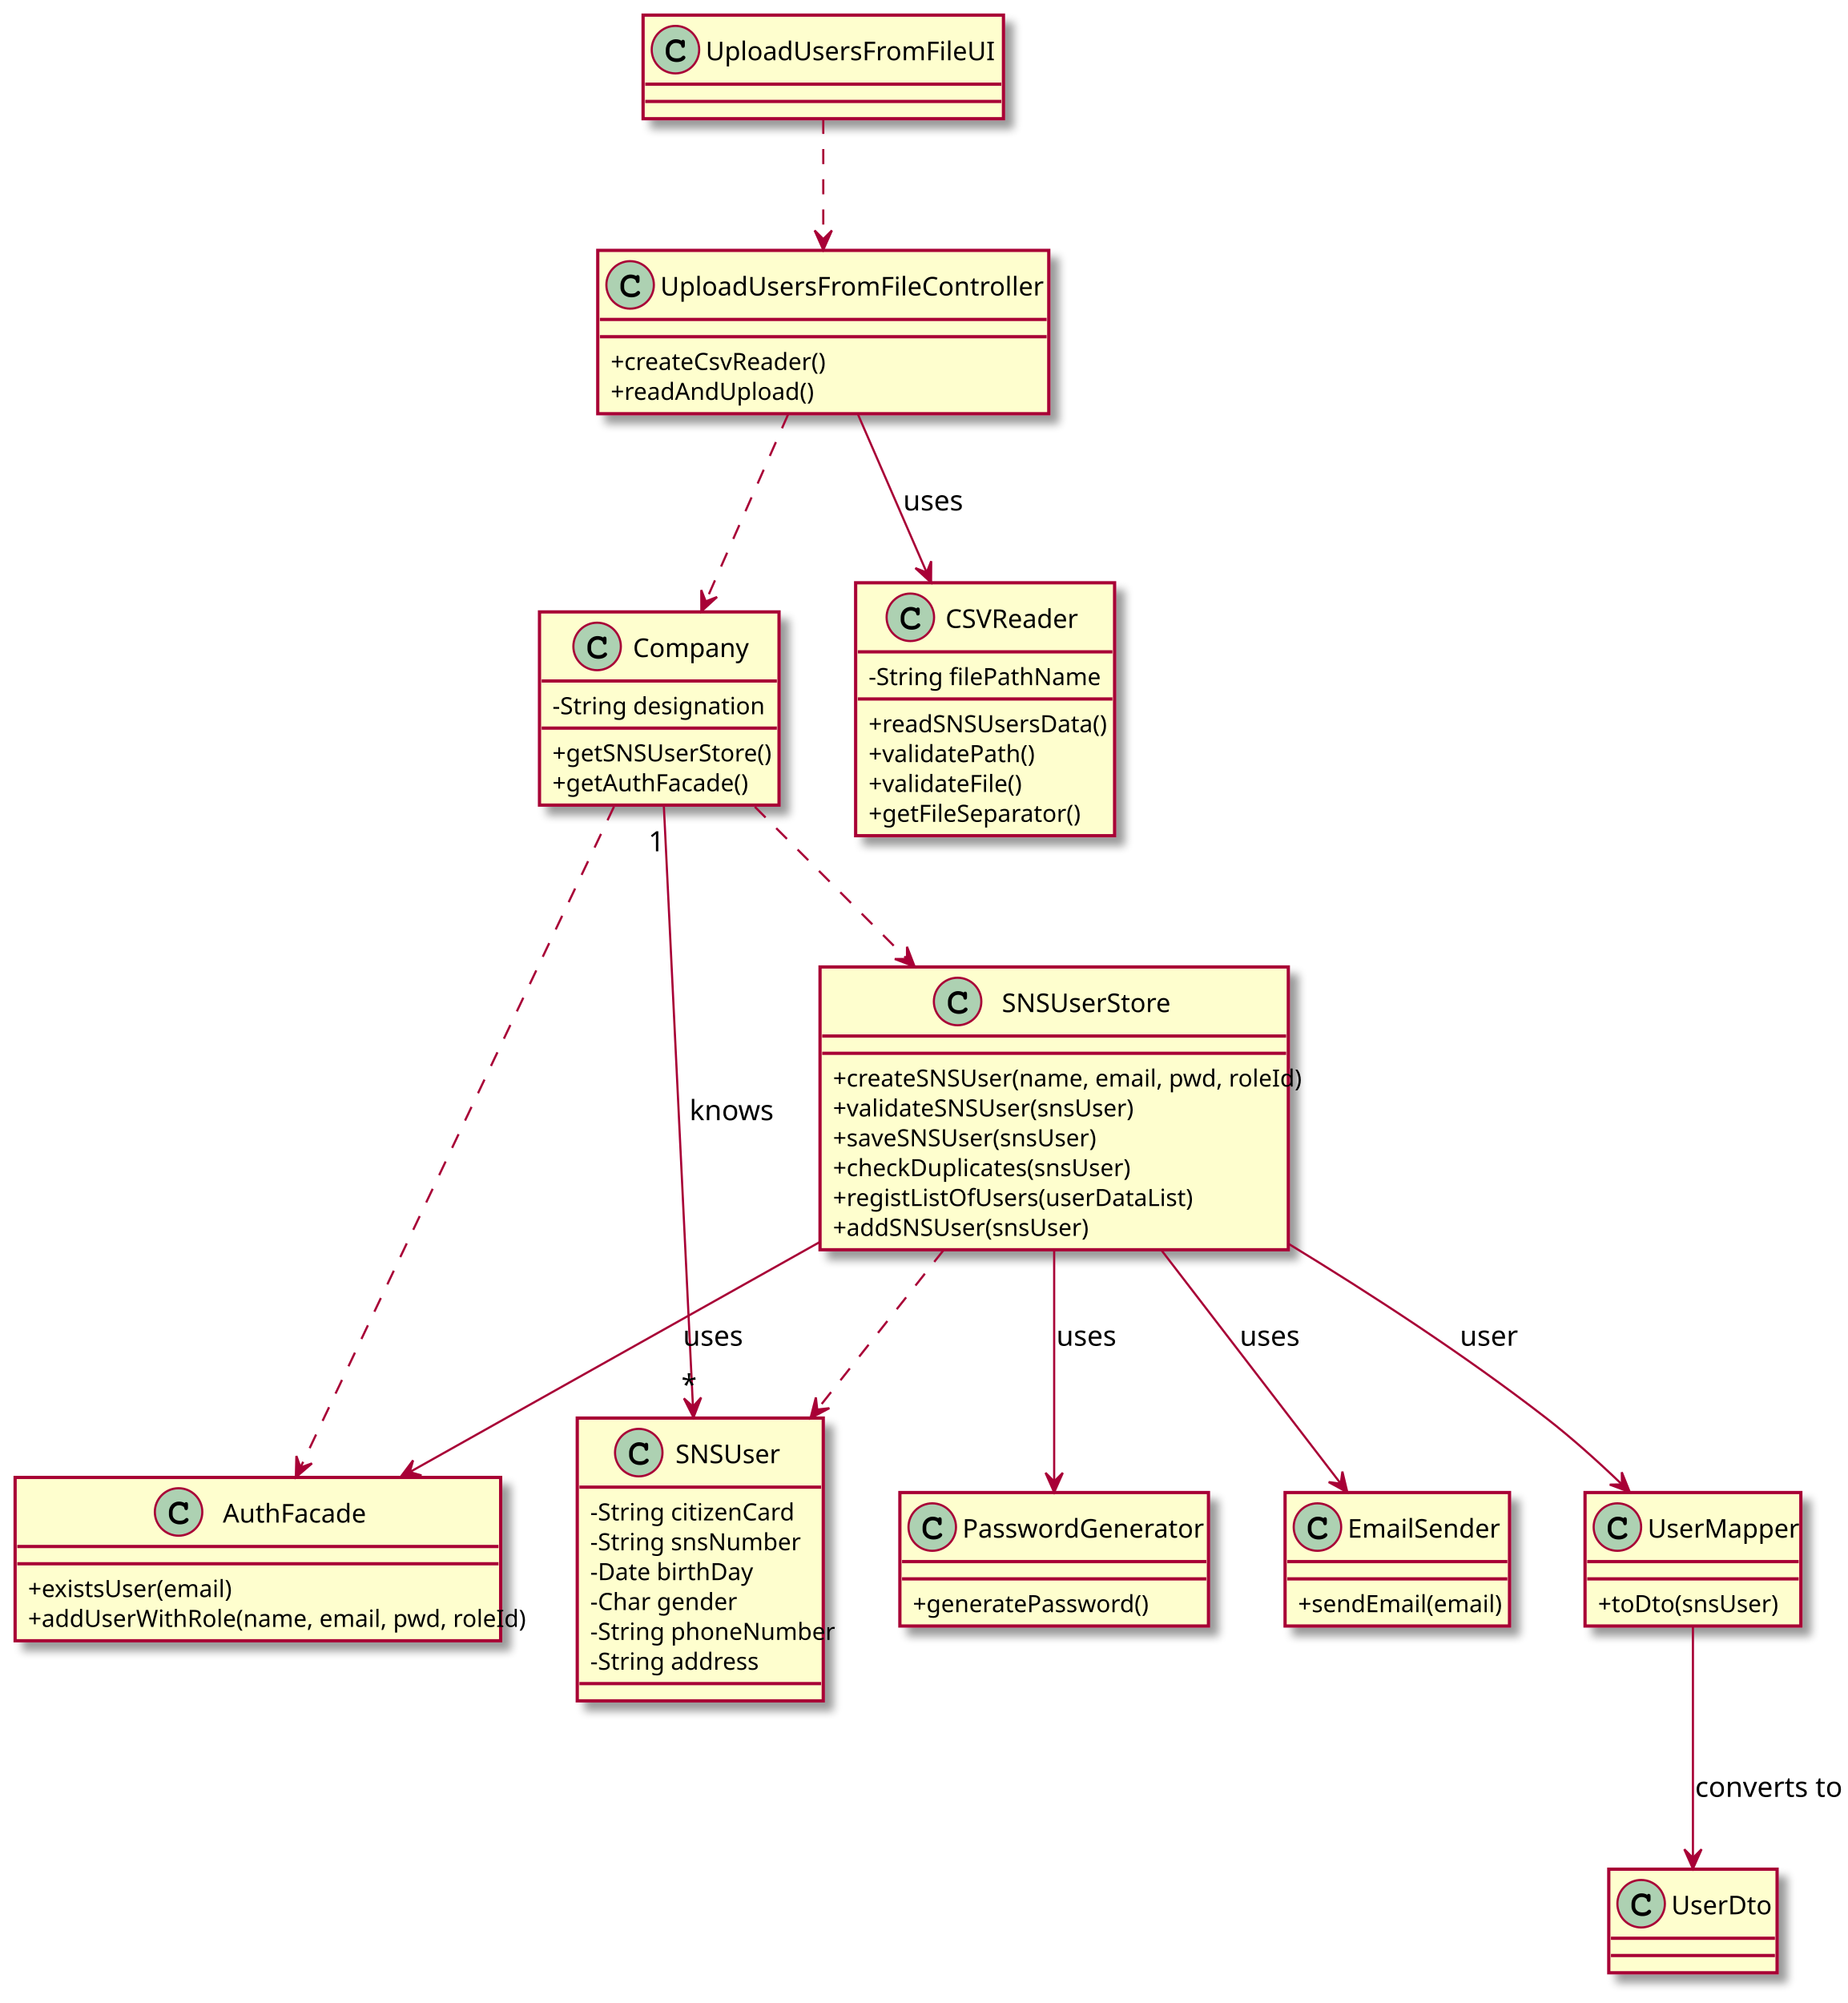
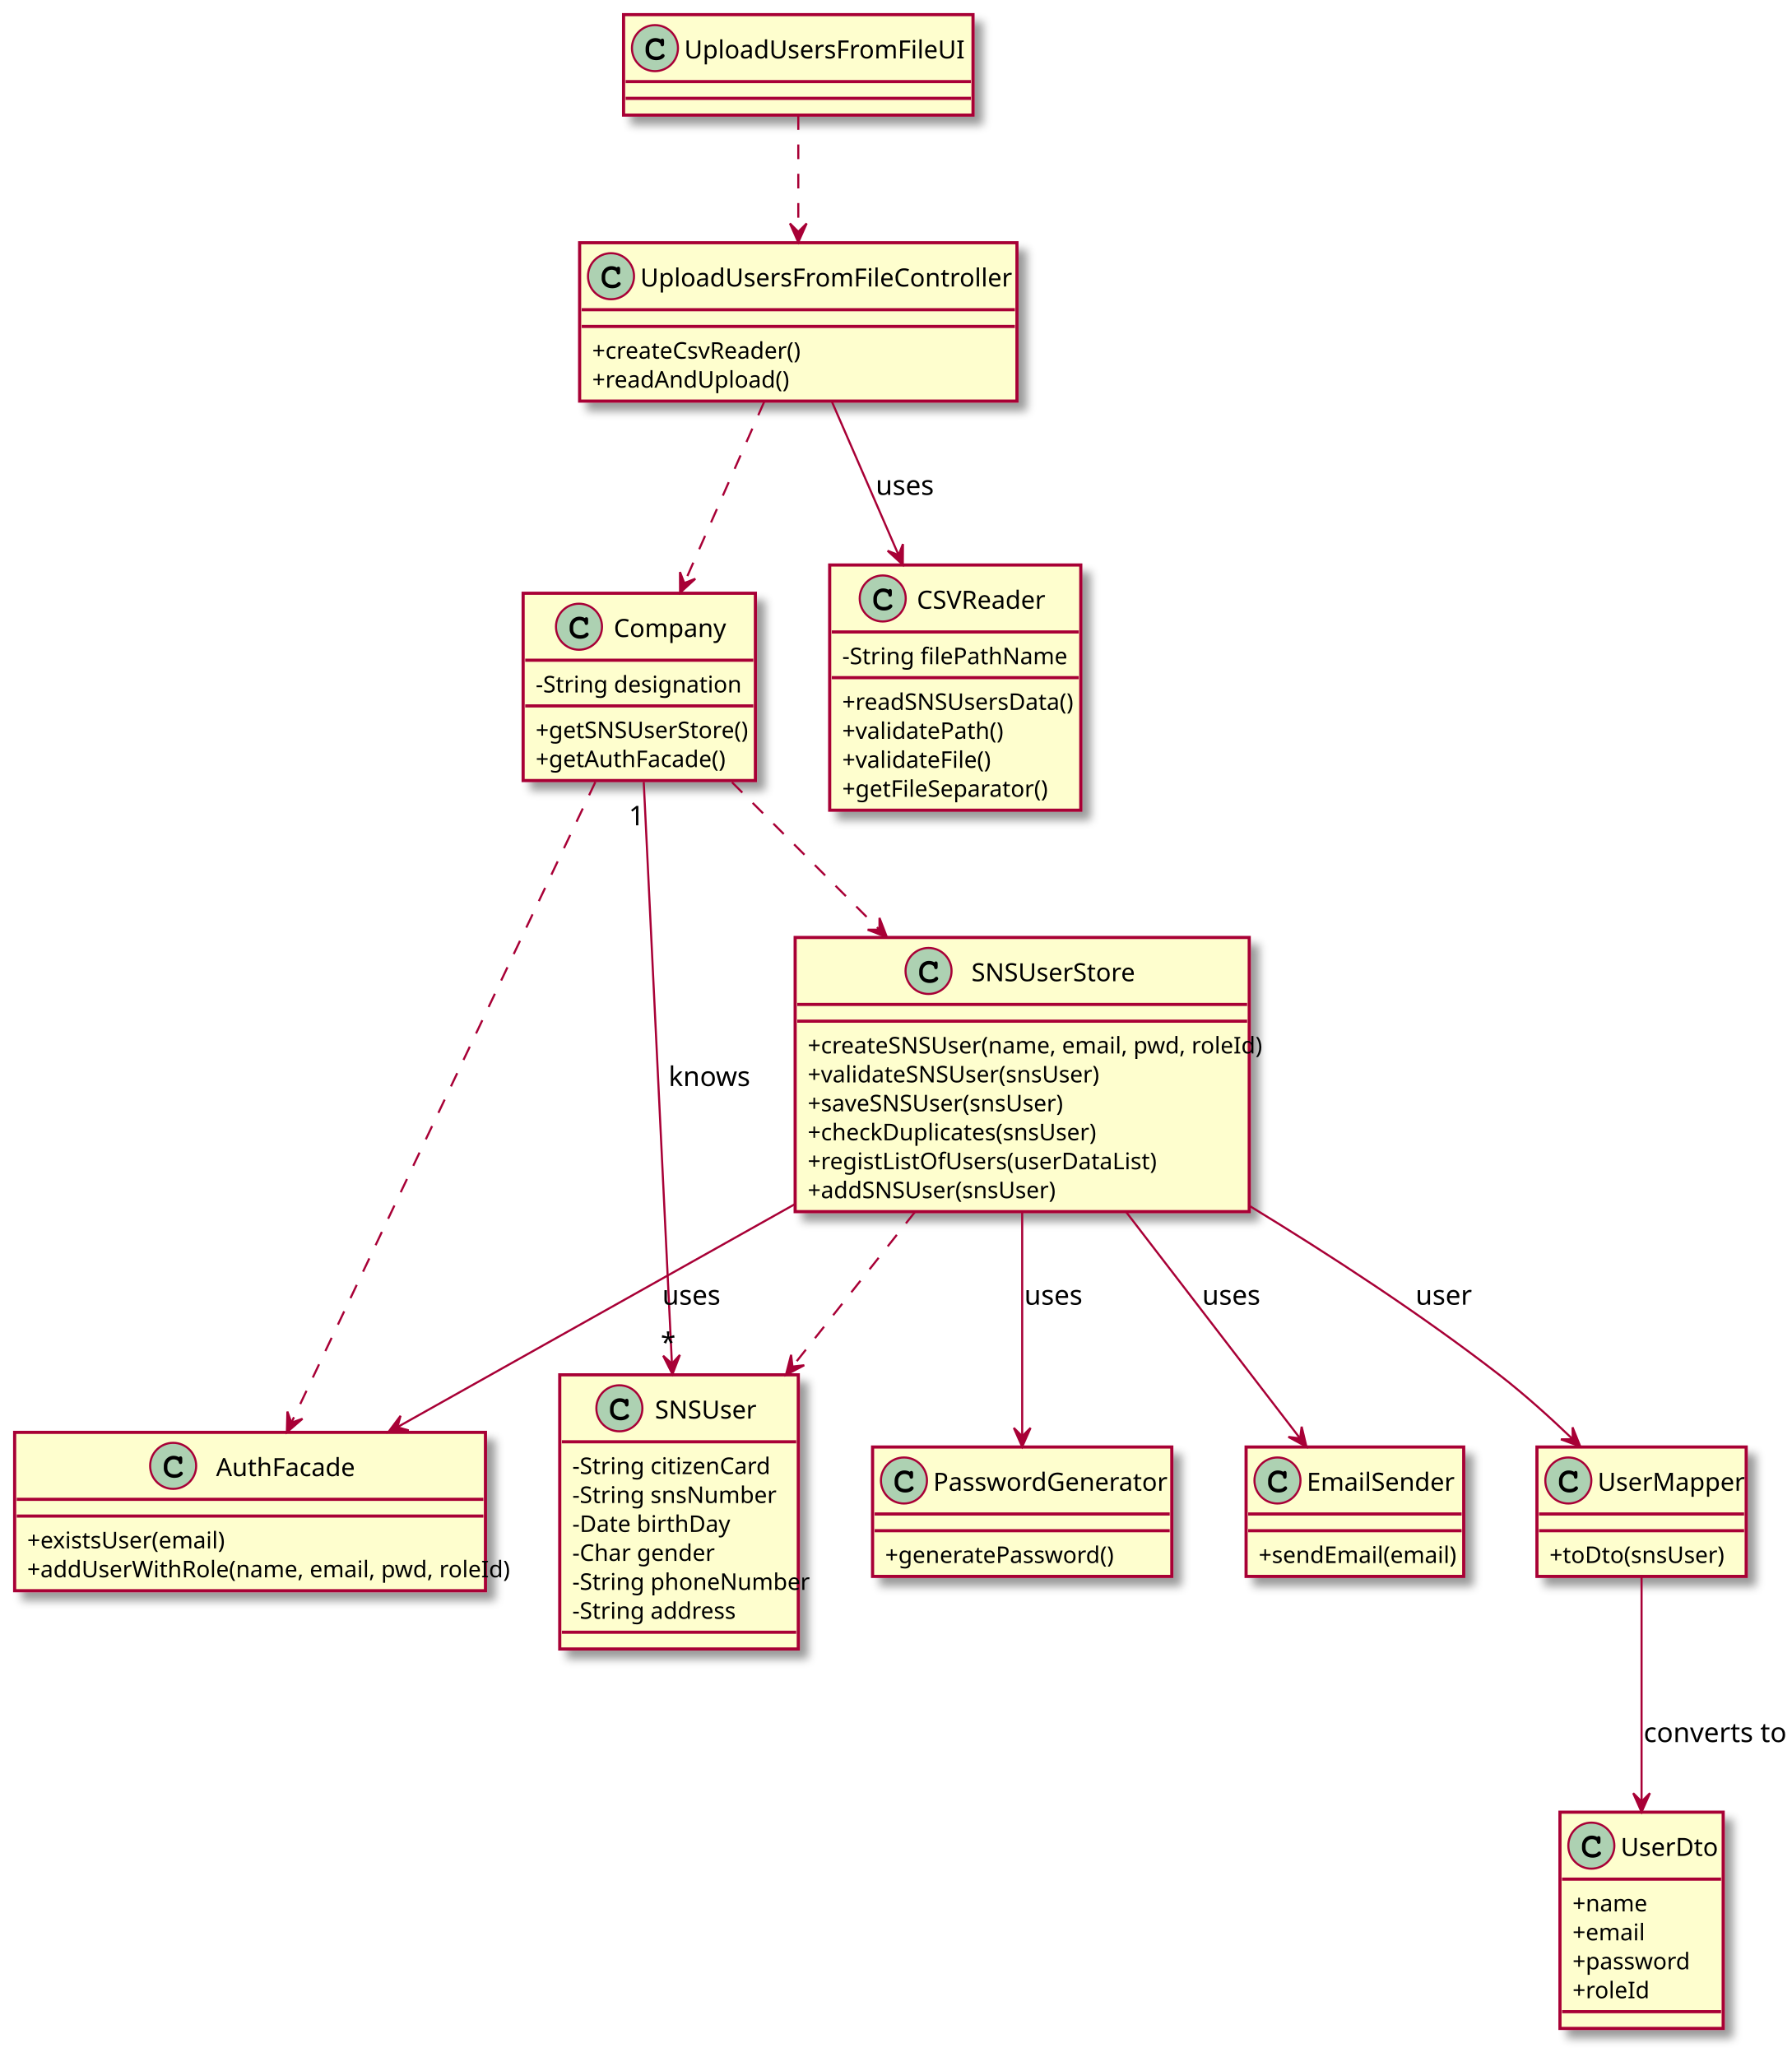
- <svg xmlns="http://www.w3.org/2000/svg" contentScriptType="application/ecmascript" contentStyleType="text/css" height="928px" preserveAspectRatio="none" style="width:856px;height:928px;background:#FFFFFF;" version="1.1" viewBox="0 0 856 928" width="856px" zoomAndPan="magnify">
+ <svg xmlns="http://www.w3.org/2000/svg" contentScriptType="application/ecmascript" contentStyleType="text/css" height="983px" preserveAspectRatio="none" style="width:856px;height:983px;background:#FFFFFF;" version="1.1" viewBox="0 0 856 983" width="856px" zoomAndPan="magnify">
  <defs>
-     <filter height="300%" id="fw3kq0ux288k3" width="300%" x="-1" y="-1">
+     <filter height="300%" id="fs4x5df55z38k" width="300%" x="-1" y="-1">
      <feGaussianBlur result="blurOut" stdDeviation="2.0" />
      <feColorMatrix in="blurOut" result="blurOut2" type="matrix" values="0 0 0 0 0 0 0 0 0 0 0 0 0 0 0 0 0 0 .4 0" />
      <feOffset dx="4.0" dy="4.0" in="blurOut2" result="blurOut3" />
      <feBlend in="SourceGraphic" in2="blurOut3" mode="normal" />
    </filter>
  </defs>
  <g>
-     <rect codeLine="3" fill="#FEFECE" filter="url(#fw3kq0ux288k3)" height="75.672" id="AuthFacade" style="stroke:#A80036;stroke-width:1.5;" width="225" x="7" y="684.5" />
+     <rect codeLine="3" fill="#FEFECE" filter="url(#fs4x5df55z38k)" height="75.672" id="AuthFacade" style="stroke:#A80036;stroke-width:1.5;" width="225" x="7" y="684.5" />
    <ellipse cx="82.75" cy="700.5" fill="#ADD1B2" rx="11" ry="11" style="stroke:#A80036;stroke-width:1.0;" />
    <path d="M85.516,696.375 Q85.672,696.156 85.859,696.047 Q86.047,695.938 86.266,695.938 Q86.641,695.938 86.875,696.203 Q87.109,696.453 87.109,697.062 L87.109,698.516 Q87.109,699.125 86.875,699.391 Q86.641,699.656 86.266,699.656 Q85.922,699.656 85.719,699.453 Q85.516,699.266 85.406,698.75 Q85.359,698.391 85.172,698.203 Q84.844,697.828 84.234,697.609 Q83.625,697.391 83,697.391 Q82.234,697.391 81.594,697.719 Q80.969,698.047 80.469,698.797 Q79.984,699.547 79.984,700.578 L79.984,701.672 Q79.984,702.906 80.875,703.734 Q81.766,704.547 83.359,704.547 Q84.297,704.547 84.953,704.297 Q85.344,704.141 85.766,703.703 Q86.031,703.438 86.172,703.359 Q86.328,703.281 86.531,703.281 Q86.859,703.281 87.109,703.547 Q87.375,703.797 87.375,704.141 Q87.375,704.484 87.031,704.891 Q86.531,705.469 85.734,705.797 Q84.656,706.25 83.359,706.25 Q81.844,706.25 80.641,705.625 Q79.656,705.125 78.969,704.062 Q78.281,702.984 78.281,701.703 L78.281,700.547 Q78.281,699.219 78.891,698.078 Q79.516,696.922 80.609,696.312 Q81.703,695.688 82.938,695.688 Q83.672,695.688 84.312,695.859 Q84.969,696.016 85.516,696.375 Z " fill="#000000" />
    <text fill="#000000" font-family="sans-serif" font-size="12" lengthAdjust="spacing" textLength="65" x="103.25" y="705.41">AuthFacade</text>
    <line style="stroke:#A80036;stroke-width:1.5;" x1="8" x2="231" y1="716.5" y2="716.5" />
    <line style="stroke:#A80036;stroke-width:1.5;" x1="8" x2="231" y1="724.5" y2="724.5" />
    <text fill="#000000" font-family="sans-serif" font-size="11" lengthAdjust="spacing" textLength="90" x="13" y="739.919">+existsUser(email)</text>
    <text fill="#000000" font-family="sans-serif" font-size="11" lengthAdjust="spacing" textLength="213" x="13" y="753.755">+addUserWithRole(name, email, pwd, roleId)</text>
-     <rect codeLine="8" fill="#FEFECE" filter="url(#fw3kq0ux288k3)" height="89.508" id="Company" style="stroke:#A80036;stroke-width:1.5;" width="111" x="250" y="283.5" />
+     <rect codeLine="8" fill="#FEFECE" filter="url(#fs4x5df55z38k)" height="89.508" id="Company" style="stroke:#A80036;stroke-width:1.5;" width="111" x="250" y="283.5" />
    <ellipse cx="276.7" cy="299.5" fill="#ADD1B2" rx="11" ry="11" style="stroke:#A80036;stroke-width:1.0;" />
    <path d="M279.466,295.375 Q279.622,295.156 279.809,295.047 Q279.997,294.938 280.216,294.938 Q280.591,294.938 280.825,295.203 Q281.059,295.453 281.059,296.062 L281.059,297.516 Q281.059,298.125 280.825,298.391 Q280.591,298.656 280.216,298.656 Q279.872,298.656 279.669,298.453 Q279.466,298.266 279.356,297.75 Q279.309,297.391 279.122,297.203 Q278.794,296.828 278.184,296.609 Q277.575,296.391 276.95,296.391 Q276.184,296.391 275.544,296.719 Q274.919,297.047 274.419,297.797 Q273.934,298.547 273.934,299.578 L273.934,300.672 Q273.934,301.906 274.825,302.734 Q275.716,303.547 277.309,303.547 Q278.247,303.547 278.903,303.297 Q279.294,303.141 279.716,302.703 Q279.981,302.438 280.122,302.359 Q280.278,302.281 280.481,302.281 Q280.809,302.281 281.059,302.547 Q281.325,302.797 281.325,303.141 Q281.325,303.484 280.981,303.891 Q280.481,304.469 279.684,304.797 Q278.606,305.25 277.309,305.25 Q275.794,305.25 274.591,304.625 Q273.606,304.125 272.919,303.062 Q272.231,301.984 272.231,300.703 L272.231,299.547 Q272.231,298.219 272.841,297.078 Q273.466,295.922 274.559,295.312 Q275.653,294.688 276.887,294.688 Q277.622,294.688 278.262,294.859 Q278.919,295.016 279.466,295.375 Z " fill="#000000" />
    <text fill="#000000" font-family="sans-serif" font-size="12" lengthAdjust="spacing" textLength="53" x="293.3" y="304.41">Company</text>
    <line style="stroke:#A80036;stroke-width:1.5;" x1="251" x2="360" y1="315.5" y2="315.5" />
    <text fill="#000000" font-family="sans-serif" font-size="11" lengthAdjust="spacing" textLength="90" x="256" y="330.919">-String designation</text>
    <line style="stroke:#A80036;stroke-width:1.5;" x1="251" x2="360" y1="337.336" y2="337.336" />
    <text fill="#000000" font-family="sans-serif" font-size="11" lengthAdjust="spacing" textLength="99" x="256" y="352.755">+getSNSUserStore()</text>
    <text fill="#000000" font-family="sans-serif" font-size="11" lengthAdjust="spacing" textLength="88" x="256" y="366.591">+getAuthFacade()</text>
-     <rect codeLine="14" fill="#FEFECE" filter="url(#fw3kq0ux288k3)" height="75.672" id="UploadUsersFromFileController" style="stroke:#A80036;stroke-width:1.5;" width="209" x="277" y="116" />
+     <rect codeLine="14" fill="#FEFECE" filter="url(#fs4x5df55z38k)" height="75.672" id="UploadUsersFromFileController" style="stroke:#A80036;stroke-width:1.5;" width="209" x="277" y="116" />
    <ellipse cx="292" cy="132" fill="#ADD1B2" rx="11" ry="11" style="stroke:#A80036;stroke-width:1.0;" />
    <path d="M294.766,127.875 Q294.922,127.656 295.109,127.547 Q295.297,127.438 295.516,127.438 Q295.891,127.438 296.125,127.703 Q296.359,127.953 296.359,128.562 L296.359,130.016 Q296.359,130.625 296.125,130.891 Q295.891,131.156 295.516,131.156 Q295.172,131.156 294.969,130.953 Q294.766,130.766 294.656,130.25 Q294.609,129.891 294.422,129.703 Q294.094,129.328 293.484,129.109 Q292.875,128.891 292.25,128.891 Q291.484,128.891 290.844,129.219 Q290.219,129.547 289.719,130.297 Q289.234,131.047 289.234,132.078 L289.234,133.172 Q289.234,134.406 290.125,135.234 Q291.016,136.047 292.609,136.047 Q293.547,136.047 294.203,135.797 Q294.594,135.641 295.016,135.203 Q295.281,134.938 295.422,134.859 Q295.578,134.781 295.781,134.781 Q296.109,134.781 296.359,135.047 Q296.625,135.297 296.625,135.641 Q296.625,135.984 296.281,136.391 Q295.781,136.969 294.984,137.297 Q293.906,137.75 292.609,137.75 Q291.094,137.75 289.891,137.125 Q288.906,136.625 288.219,135.562 Q287.531,134.484 287.531,133.203 L287.531,132.047 Q287.531,130.719 288.141,129.578 Q288.766,128.422 289.859,127.812 Q290.953,127.188 292.188,127.188 Q292.922,127.188 293.562,127.359 Q294.219,127.516 294.766,127.875 Z " fill="#000000" />
    <text fill="#000000" font-family="sans-serif" font-size="12" lengthAdjust="spacing" textLength="177" x="306" y="136.91">UploadUsersFromFileController</text>
    <line style="stroke:#A80036;stroke-width:1.5;" x1="278" x2="485" y1="148" y2="148" />
    <line style="stroke:#A80036;stroke-width:1.5;" x1="278" x2="485" y1="156" y2="156" />
    <text fill="#000000" font-family="sans-serif" font-size="11" lengthAdjust="spacing" textLength="99" x="283" y="171.419">+createCsvReader()</text>
    <text fill="#000000" font-family="sans-serif" font-size="11" lengthAdjust="spacing" textLength="89" x="283" y="185.255">+readAndUpload()</text>
-     <rect codeLine="19" fill="#FEFECE" filter="url(#fw3kq0ux288k3)" height="48" id="UploadUsersFromFileUI" style="stroke:#A80036;stroke-width:1.5;" width="167" x="298" y="7" />
+     <rect codeLine="19" fill="#FEFECE" filter="url(#fs4x5df55z38k)" height="48" id="UploadUsersFromFileUI" style="stroke:#A80036;stroke-width:1.5;" width="167" x="298" y="7" />
    <ellipse cx="313" cy="23" fill="#ADD1B2" rx="11" ry="11" style="stroke:#A80036;stroke-width:1.0;" />
    <path d="M315.766,18.875 Q315.922,18.656 316.109,18.547 Q316.297,18.438 316.516,18.438 Q316.891,18.438 317.125,18.703 Q317.359,18.953 317.359,19.562 L317.359,21.016 Q317.359,21.625 317.125,21.891 Q316.891,22.156 316.516,22.156 Q316.172,22.156 315.969,21.953 Q315.766,21.766 315.656,21.25 Q315.609,20.891 315.422,20.703 Q315.094,20.328 314.484,20.109 Q313.875,19.891 313.25,19.891 Q312.484,19.891 311.844,20.219 Q311.219,20.547 310.719,21.297 Q310.234,22.047 310.234,23.078 L310.234,24.172 Q310.234,25.406 311.125,26.234 Q312.016,27.047 313.609,27.047 Q314.547,27.047 315.203,26.797 Q315.594,26.641 316.016,26.203 Q316.281,25.938 316.422,25.859 Q316.578,25.781 316.781,25.781 Q317.109,25.781 317.359,26.047 Q317.625,26.297 317.625,26.641 Q317.625,26.984 317.281,27.391 Q316.781,27.969 315.984,28.297 Q314.906,28.75 313.609,28.75 Q312.094,28.75 310.891,28.125 Q309.906,27.625 309.219,26.562 Q308.531,25.484 308.531,24.203 L308.531,23.047 Q308.531,21.719 309.141,20.578 Q309.766,19.422 310.859,18.812 Q311.953,18.188 313.188,18.188 Q313.922,18.188 314.562,18.359 Q315.219,18.516 315.766,18.875 Z " fill="#000000" />
    <text fill="#000000" font-family="sans-serif" font-size="12" lengthAdjust="spacing" textLength="135" x="327" y="27.91">UploadUsersFromFileUI</text>
    <line style="stroke:#A80036;stroke-width:1.5;" x1="299" x2="464" y1="39" y2="39" />
    <line style="stroke:#A80036;stroke-width:1.5;" x1="299" x2="464" y1="47" y2="47" />
-     <rect codeLine="21" fill="#FEFECE" filter="url(#fw3kq0ux288k3)" height="131.016" id="SNSUser" style="stroke:#A80036;stroke-width:1.5;" width="114" x="267.5" y="657" />
+     <rect codeLine="21" fill="#FEFECE" filter="url(#fs4x5df55z38k)" height="131.016" id="SNSUser" style="stroke:#A80036;stroke-width:1.5;" width="114" x="267.5" y="657" />
    <ellipse cx="296" cy="673" fill="#ADD1B2" rx="11" ry="11" style="stroke:#A80036;stroke-width:1.0;" />
    <path d="M298.766,668.875 Q298.922,668.656 299.109,668.547 Q299.297,668.438 299.516,668.438 Q299.891,668.438 300.125,668.703 Q300.359,668.953 300.359,669.562 L300.359,671.016 Q300.359,671.625 300.125,671.891 Q299.891,672.156 299.516,672.156 Q299.172,672.156 298.969,671.953 Q298.766,671.766 298.656,671.25 Q298.609,670.891 298.422,670.703 Q298.094,670.328 297.484,670.109 Q296.875,669.891 296.25,669.891 Q295.484,669.891 294.844,670.219 Q294.219,670.547 293.719,671.297 Q293.234,672.047 293.234,673.078 L293.234,674.172 Q293.234,675.406 294.125,676.234 Q295.016,677.047 296.609,677.047 Q297.547,677.047 298.203,676.797 Q298.594,676.641 299.016,676.203 Q299.281,675.938 299.422,675.859 Q299.578,675.781 299.781,675.781 Q300.109,675.781 300.359,676.047 Q300.625,676.297 300.625,676.641 Q300.625,676.984 300.281,677.391 Q299.781,677.969 298.984,678.297 Q297.906,678.75 296.609,678.75 Q295.094,678.75 293.891,678.125 Q292.906,677.625 292.219,676.562 Q291.531,675.484 291.531,674.203 L291.531,673.047 Q291.531,671.719 292.141,670.578 Q292.766,669.422 293.859,668.812 Q294.953,668.188 296.188,668.188 Q296.922,668.188 297.562,668.359 Q298.219,668.516 298.766,668.875 Z " fill="#000000" />
    <text fill="#000000" font-family="sans-serif" font-size="12" lengthAdjust="spacing" textLength="52" x="313" y="677.91">SNSUser</text>
    <line style="stroke:#A80036;stroke-width:1.5;" x1="268.5" x2="380.5" y1="689" y2="689" />
    <text fill="#000000" font-family="sans-serif" font-size="11" lengthAdjust="spacing" textLength="89" x="273.5" y="704.419">-String citizenCard</text>
    <text fill="#000000" font-family="sans-serif" font-size="11" lengthAdjust="spacing" textLength="90" x="273.5" y="718.255">-String snsNumber</text>
    <text fill="#000000" font-family="sans-serif" font-size="11" lengthAdjust="spacing" textLength="69" x="273.5" y="732.091">-Date birthDay</text>
    <text fill="#000000" font-family="sans-serif" font-size="11" lengthAdjust="spacing" textLength="64" x="273.5" y="745.927">-Char gender</text>
    <text fill="#000000" font-family="sans-serif" font-size="11" lengthAdjust="spacing" textLength="102" x="273.5" y="759.763">-String phoneNumber</text>
    <text fill="#000000" font-family="sans-serif" font-size="11" lengthAdjust="spacing" textLength="75" x="273.5" y="773.599">-String address</text>
    <line style="stroke:#A80036;stroke-width:1.5;" x1="268.5" x2="380.5" y1="780.016" y2="780.016" />
-     <rect codeLine="30" fill="#FEFECE" filter="url(#fw3kq0ux288k3)" height="131.016" id="SNSUserStore" style="stroke:#A80036;stroke-width:1.5;" width="217" x="380" y="448" />
+     <rect codeLine="30" fill="#FEFECE" filter="url(#fs4x5df55z38k)" height="131.016" id="SNSUserStore" style="stroke:#A80036;stroke-width:1.5;" width="217" x="380" y="448" />
    <ellipse cx="443.75" cy="464" fill="#ADD1B2" rx="11" ry="11" style="stroke:#A80036;stroke-width:1.0;" />
    <path d="M446.516,459.875 Q446.672,459.656 446.859,459.547 Q447.047,459.438 447.266,459.438 Q447.641,459.438 447.875,459.703 Q448.109,459.953 448.109,460.562 L448.109,462.016 Q448.109,462.625 447.875,462.891 Q447.641,463.156 447.266,463.156 Q446.922,463.156 446.719,462.953 Q446.516,462.766 446.406,462.25 Q446.359,461.891 446.172,461.703 Q445.844,461.328 445.234,461.109 Q444.625,460.891 444,460.891 Q443.234,460.891 442.594,461.219 Q441.969,461.547 441.469,462.297 Q440.984,463.047 440.984,464.078 L440.984,465.172 Q440.984,466.406 441.875,467.234 Q442.766,468.047 444.359,468.047 Q445.297,468.047 445.953,467.797 Q446.344,467.641 446.766,467.203 Q447.031,466.938 447.172,466.859 Q447.328,466.781 447.531,466.781 Q447.859,466.781 448.109,467.047 Q448.375,467.297 448.375,467.641 Q448.375,467.984 448.031,468.391 Q447.531,468.969 446.734,469.297 Q445.656,469.75 444.359,469.75 Q442.844,469.75 441.641,469.125 Q440.656,468.625 439.969,467.562 Q439.281,466.484 439.281,465.203 L439.281,464.047 Q439.281,462.719 439.891,461.578 Q440.516,460.422 441.609,459.812 Q442.703,459.188 443.938,459.188 Q444.672,459.188 445.312,459.359 Q445.969,459.516 446.516,459.875 Z " fill="#000000" />
    <text fill="#000000" font-family="sans-serif" font-size="12" lengthAdjust="spacing" textLength="81" x="464.25" y="468.91">SNSUserStore</text>
    <line style="stroke:#A80036;stroke-width:1.5;" x1="381" x2="596" y1="480" y2="480" />
    <line style="stroke:#A80036;stroke-width:1.5;" x1="381" x2="596" y1="488" y2="488" />
    <text fill="#000000" font-family="sans-serif" font-size="11" lengthAdjust="spacing" textLength="205" x="386" y="503.419">+createSNSUser(name, email, pwd, roleId)</text>
    <text fill="#000000" font-family="sans-serif" font-size="11" lengthAdjust="spacing" textLength="136" x="386" y="517.255">+validateSNSUser(snsUser)</text>
    <text fill="#000000" font-family="sans-serif" font-size="11" lengthAdjust="spacing" textLength="123" x="386" y="531.091">+saveSNSUser(snsUser)</text>
    <text fill="#000000" font-family="sans-serif" font-size="11" lengthAdjust="spacing" textLength="134" x="386" y="544.927">+checkDuplicates(snsUser)</text>
    <text fill="#000000" font-family="sans-serif" font-size="11" lengthAdjust="spacing" textLength="160" x="386" y="558.763">+registListOfUsers(userDataList)</text>
    <text fill="#000000" font-family="sans-serif" font-size="11" lengthAdjust="spacing" textLength="117" x="386" y="572.599">+addSNSUser(snsUser)</text>
-     <rect codeLine="39" fill="#FEFECE" filter="url(#fw3kq0ux288k3)" height="61.836" id="PasswordGenerator" style="stroke:#A80036;stroke-width:1.5;" width="143" x="417" y="691.5" />
+     <rect codeLine="39" fill="#FEFECE" filter="url(#fs4x5df55z38k)" height="61.836" id="PasswordGenerator" style="stroke:#A80036;stroke-width:1.5;" width="143" x="417" y="691.5" />
    <ellipse cx="432" cy="707.5" fill="#ADD1B2" rx="11" ry="11" style="stroke:#A80036;stroke-width:1.0;" />
    <path d="M434.766,703.375 Q434.922,703.156 435.109,703.047 Q435.297,702.938 435.516,702.938 Q435.891,702.938 436.125,703.203 Q436.359,703.453 436.359,704.062 L436.359,705.516 Q436.359,706.125 436.125,706.391 Q435.891,706.656 435.516,706.656 Q435.172,706.656 434.969,706.453 Q434.766,706.266 434.656,705.75 Q434.609,705.391 434.422,705.203 Q434.094,704.828 433.484,704.609 Q432.875,704.391 432.25,704.391 Q431.484,704.391 430.844,704.719 Q430.219,705.047 429.719,705.797 Q429.234,706.547 429.234,707.578 L429.234,708.672 Q429.234,709.906 430.125,710.734 Q431.016,711.547 432.609,711.547 Q433.547,711.547 434.203,711.297 Q434.594,711.141 435.016,710.703 Q435.281,710.438 435.422,710.359 Q435.578,710.281 435.781,710.281 Q436.109,710.281 436.359,710.547 Q436.625,710.797 436.625,711.141 Q436.625,711.484 436.281,711.891 Q435.781,712.469 434.984,712.797 Q433.906,713.25 432.609,713.25 Q431.094,713.25 429.891,712.625 Q428.906,712.125 428.219,711.062 Q427.531,709.984 427.531,708.703 L427.531,707.547 Q427.531,706.219 428.141,705.078 Q428.766,703.922 429.859,703.312 Q430.953,702.688 432.188,702.688 Q432.922,702.688 433.562,702.859 Q434.219,703.016 434.766,703.375 Z " fill="#000000" />
    <text fill="#000000" font-family="sans-serif" font-size="12" lengthAdjust="spacing" textLength="111" x="446" y="712.41">PasswordGenerator</text>
    <line style="stroke:#A80036;stroke-width:1.5;" x1="418" x2="559" y1="723.5" y2="723.5" />
    <line style="stroke:#A80036;stroke-width:1.5;" x1="418" x2="559" y1="731.5" y2="731.5" />
    <text fill="#000000" font-family="sans-serif" font-size="11" lengthAdjust="spacing" textLength="107" x="423" y="746.919">+generatePassword()</text>
-     <rect codeLine="43" fill="#FEFECE" filter="url(#fw3kq0ux288k3)" height="61.836" id="EmailSender" style="stroke:#A80036;stroke-width:1.5;" width="104" x="595.5" y="691.5" />
+     <rect codeLine="43" fill="#FEFECE" filter="url(#fs4x5df55z38k)" height="61.836" id="EmailSender" style="stroke:#A80036;stroke-width:1.5;" width="104" x="595.5" y="691.5" />
    <ellipse cx="610.5" cy="707.5" fill="#ADD1B2" rx="11" ry="11" style="stroke:#A80036;stroke-width:1.0;" />
    <path d="M613.266,703.375 Q613.422,703.156 613.609,703.047 Q613.797,702.938 614.016,702.938 Q614.391,702.938 614.625,703.203 Q614.859,703.453 614.859,704.062 L614.859,705.516 Q614.859,706.125 614.625,706.391 Q614.391,706.656 614.016,706.656 Q613.672,706.656 613.469,706.453 Q613.266,706.266 613.156,705.75 Q613.109,705.391 612.922,705.203 Q612.594,704.828 611.984,704.609 Q611.375,704.391 610.75,704.391 Q609.984,704.391 609.344,704.719 Q608.719,705.047 608.219,705.797 Q607.734,706.547 607.734,707.578 L607.734,708.672 Q607.734,709.906 608.625,710.734 Q609.516,711.547 611.109,711.547 Q612.047,711.547 612.703,711.297 Q613.094,711.141 613.516,710.703 Q613.781,710.438 613.922,710.359 Q614.078,710.281 614.281,710.281 Q614.609,710.281 614.859,710.547 Q615.125,710.797 615.125,711.141 Q615.125,711.484 614.781,711.891 Q614.281,712.469 613.484,712.797 Q612.406,713.25 611.109,713.25 Q609.594,713.25 608.391,712.625 Q607.406,712.125 606.719,711.062 Q606.031,709.984 606.031,708.703 L606.031,707.547 Q606.031,706.219 606.641,705.078 Q607.266,703.922 608.359,703.312 Q609.453,702.688 610.688,702.688 Q611.422,702.688 612.062,702.859 Q612.719,703.016 613.266,703.375 Z " fill="#000000" />
    <text fill="#000000" font-family="sans-serif" font-size="12" lengthAdjust="spacing" textLength="72" x="624.5" y="712.41">EmailSender</text>
    <line style="stroke:#A80036;stroke-width:1.5;" x1="596.5" x2="698.5" y1="723.5" y2="723.5" />
    <line style="stroke:#A80036;stroke-width:1.5;" x1="596.5" x2="698.5" y1="731.5" y2="731.5" />
    <text fill="#000000" font-family="sans-serif" font-size="11" lengthAdjust="spacing" textLength="86" x="601.5" y="746.919">+sendEmail(email)</text>
-     <rect codeLine="47" fill="#FEFECE" filter="url(#fw3kq0ux288k3)" height="117.18" id="CSVReader" style="stroke:#A80036;stroke-width:1.5;" width="120" x="396.5" y="270" />
+     <rect codeLine="47" fill="#FEFECE" filter="url(#fs4x5df55z38k)" height="117.18" id="CSVReader" style="stroke:#A80036;stroke-width:1.5;" width="120" x="396.5" y="270" />
    <ellipse cx="421.85" cy="286" fill="#ADD1B2" rx="11" ry="11" style="stroke:#A80036;stroke-width:1.0;" />
    <path d="M424.616,281.875 Q424.772,281.656 424.959,281.547 Q425.147,281.438 425.366,281.438 Q425.741,281.438 425.975,281.703 Q426.209,281.953 426.209,282.562 L426.209,284.016 Q426.209,284.625 425.975,284.891 Q425.741,285.156 425.366,285.156 Q425.022,285.156 424.819,284.953 Q424.616,284.766 424.506,284.25 Q424.459,283.891 424.272,283.703 Q423.944,283.328 423.334,283.109 Q422.725,282.891 422.1,282.891 Q421.334,282.891 420.694,283.219 Q420.069,283.547 419.569,284.297 Q419.084,285.047 419.084,286.078 L419.084,287.172 Q419.084,288.406 419.975,289.234 Q420.866,290.047 422.459,290.047 Q423.397,290.047 424.053,289.797 Q424.444,289.641 424.866,289.203 Q425.131,288.938 425.272,288.859 Q425.428,288.781 425.631,288.781 Q425.959,288.781 426.209,289.047 Q426.475,289.297 426.475,289.641 Q426.475,289.984 426.131,290.391 Q425.631,290.969 424.834,291.297 Q423.756,291.75 422.459,291.75 Q420.944,291.75 419.741,291.125 Q418.756,290.625 418.069,289.562 Q417.381,288.484 417.381,287.203 L417.381,286.047 Q417.381,284.719 417.991,283.578 Q418.616,282.422 419.709,281.812 Q420.803,281.188 422.038,281.188 Q422.772,281.188 423.413,281.359 Q424.069,281.516 424.616,281.875 Z " fill="#000000" />
    <text fill="#000000" font-family="sans-serif" font-size="12" lengthAdjust="spacing" textLength="65" x="438.15" y="290.91">CSVReader</text>
    <line style="stroke:#A80036;stroke-width:1.5;" x1="397.5" x2="515.5" y1="302" y2="302" />
    <text fill="#000000" font-family="sans-serif" font-size="11" lengthAdjust="spacing" textLength="97" x="402.5" y="317.419">-String filePathName</text>
    <line style="stroke:#A80036;stroke-width:1.5;" x1="397.5" x2="515.5" y1="323.836" y2="323.836" />
    <text fill="#000000" font-family="sans-serif" font-size="11" lengthAdjust="spacing" textLength="108" x="402.5" y="339.255">+readSNSUsersData()</text>
    <text fill="#000000" font-family="sans-serif" font-size="11" lengthAdjust="spacing" textLength="72" x="402.5" y="353.091">+validatePath()</text>
    <text fill="#000000" font-family="sans-serif" font-size="11" lengthAdjust="spacing" textLength="67" x="402.5" y="366.927">+validateFile()</text>
    <text fill="#000000" font-family="sans-serif" font-size="11" lengthAdjust="spacing" textLength="93" x="402.5" y="380.763">+getFileSeparator()</text>
-     <rect codeLine="56" fill="#FEFECE" filter="url(#fw3kq0ux288k3)" height="61.836" id="UserMapper" style="stroke:#A80036;stroke-width:1.5;" width="100" x="734.5" y="691.5" />
+     <rect codeLine="56" fill="#FEFECE" filter="url(#fs4x5df55z38k)" height="61.836" id="UserMapper" style="stroke:#A80036;stroke-width:1.5;" width="100" x="734.5" y="691.5" />
    <ellipse cx="749.5" cy="707.5" fill="#ADD1B2" rx="11" ry="11" style="stroke:#A80036;stroke-width:1.0;" />
    <path d="M752.266,703.375 Q752.422,703.156 752.609,703.047 Q752.797,702.938 753.016,702.938 Q753.391,702.938 753.625,703.203 Q753.859,703.453 753.859,704.062 L753.859,705.516 Q753.859,706.125 753.625,706.391 Q753.391,706.656 753.016,706.656 Q752.672,706.656 752.469,706.453 Q752.266,706.266 752.156,705.75 Q752.109,705.391 751.922,705.203 Q751.594,704.828 750.984,704.609 Q750.375,704.391 749.75,704.391 Q748.984,704.391 748.344,704.719 Q747.719,705.047 747.219,705.797 Q746.734,706.547 746.734,707.578 L746.734,708.672 Q746.734,709.906 747.625,710.734 Q748.516,711.547 750.109,711.547 Q751.047,711.547 751.703,711.297 Q752.094,711.141 752.516,710.703 Q752.781,710.438 752.922,710.359 Q753.078,710.281 753.281,710.281 Q753.609,710.281 753.859,710.547 Q754.125,710.797 754.125,711.141 Q754.125,711.484 753.781,711.891 Q753.281,712.469 752.484,712.797 Q751.406,713.25 750.109,713.25 Q748.594,713.25 747.391,712.625 Q746.406,712.125 745.719,711.062 Q745.031,709.984 745.031,708.703 L745.031,707.547 Q745.031,706.219 745.641,705.078 Q746.266,703.922 747.359,703.312 Q748.453,702.688 749.688,702.688 Q750.422,702.688 751.062,702.859 Q751.719,703.016 752.266,703.375 Z " fill="#000000" />
    <text fill="#000000" font-family="sans-serif" font-size="12" lengthAdjust="spacing" textLength="68" x="763.5" y="712.41">UserMapper</text>
    <line style="stroke:#A80036;stroke-width:1.5;" x1="735.5" x2="833.5" y1="723.5" y2="723.5" />
    <line style="stroke:#A80036;stroke-width:1.5;" x1="735.5" x2="833.5" y1="731.5" y2="731.5" />
    <text fill="#000000" font-family="sans-serif" font-size="11" lengthAdjust="spacing" textLength="80" x="740.5" y="746.919">+toDto(snsUser)</text>
-     <rect codeLine="60" fill="#FEFECE" filter="url(#fw3kq0ux288k3)" height="48" id="UserDto" style="stroke:#A80036;stroke-width:1.5;" width="78" x="745.5" y="866" />
+     <rect codeLine="60" fill="#FEFECE" filter="url(#fs4x5df55z38k)" height="103.344" id="UserDto" style="stroke:#A80036;stroke-width:1.5;" width="78" x="745.5" y="866" />
    <ellipse cx="760.5" cy="882" fill="#ADD1B2" rx="11" ry="11" style="stroke:#A80036;stroke-width:1.0;" />
    <path d="M763.266,877.875 Q763.422,877.656 763.609,877.547 Q763.797,877.438 764.016,877.438 Q764.391,877.438 764.625,877.703 Q764.859,877.953 764.859,878.562 L764.859,880.016 Q764.859,880.625 764.625,880.891 Q764.391,881.156 764.016,881.156 Q763.672,881.156 763.469,880.953 Q763.266,880.766 763.156,880.25 Q763.109,879.891 762.922,879.703 Q762.594,879.328 761.984,879.109 Q761.375,878.891 760.75,878.891 Q759.984,878.891 759.344,879.219 Q758.719,879.547 758.219,880.297 Q757.734,881.047 757.734,882.078 L757.734,883.172 Q757.734,884.406 758.625,885.234 Q759.516,886.047 761.109,886.047 Q762.047,886.047 762.703,885.797 Q763.094,885.641 763.516,885.203 Q763.781,884.938 763.922,884.859 Q764.078,884.781 764.281,884.781 Q764.609,884.781 764.859,885.047 Q765.125,885.297 765.125,885.641 Q765.125,885.984 764.781,886.391 Q764.281,886.969 763.484,887.297 Q762.406,887.75 761.109,887.75 Q759.594,887.75 758.391,887.125 Q757.406,886.625 756.719,885.562 Q756.031,884.484 756.031,883.203 L756.031,882.047 Q756.031,880.719 756.641,879.578 Q757.266,878.422 758.359,877.812 Q759.453,877.188 760.688,877.188 Q761.422,877.188 762.062,877.359 Q762.719,877.516 763.266,877.875 Z " fill="#000000" />
    <text fill="#000000" font-family="sans-serif" font-size="12" lengthAdjust="spacing" textLength="46" x="774.5" y="886.91">UserDto</text>
    <line style="stroke:#A80036;stroke-width:1.5;" x1="746.5" x2="822.5" y1="898" y2="898" />
-     <line style="stroke:#A80036;stroke-width:1.5;" x1="746.5" x2="822.5" y1="906" y2="906" />
-     <path codeLine="63" d="M349.8,373.8 C370.88,394.88 396.58,420.58 420.09,444.09 " fill="none" id="Company-to-SNSUserStore" style="stroke:#A80036;stroke-width:1.0;stroke-dasharray:7.0,7.0;" />
+     <text fill="#000000" font-family="sans-serif" font-size="11" lengthAdjust="spacing" textLength="32" x="751.5" y="913.419">+name</text>
+     <text fill="#000000" font-family="sans-serif" font-size="11" lengthAdjust="spacing" textLength="30" x="751.5" y="927.255">+email</text>
+     <text fill="#000000" font-family="sans-serif" font-size="11" lengthAdjust="spacing" textLength="56" x="751.5" y="941.091">+password</text>
+     <text fill="#000000" font-family="sans-serif" font-size="11" lengthAdjust="spacing" textLength="32" x="751.5" y="954.927">+roleId</text>
+     <line style="stroke:#A80036;stroke-width:1.5;" x1="746.5" x2="822.5" y1="961.344" y2="961.344" />
+     <path codeLine="67" d="M349.8,373.8 C370.88,394.88 396.58,420.58 420.09,444.09 " fill="none" id="Company-to-SNSUserStore" style="stroke:#A80036;stroke-width:1.0;stroke-dasharray:7.0,7.0;" />
    <polygon fill="#A80036" points="423.84,447.84,420.305,438.648,420.305,444.305,414.648,444.305,423.84,447.84" style="stroke:#A80036;stroke-width:1.0;" />
-     <path codeLine="64" d="M284.52,373.71 C248.36,449.92 174.76,605.04 139.37,679.62 " fill="none" id="Company-to-AuthFacade" style="stroke:#A80036;stroke-width:1.0;stroke-dasharray:7.0,7.0;" />
+     <path codeLine="68" d="M284.52,373.71 C248.36,449.92 174.76,605.04 139.37,679.62 " fill="none" id="Company-to-AuthFacade" style="stroke:#A80036;stroke-width:1.0;stroke-dasharray:7.0,7.0;" />
    <polygon fill="#A80036" points="137.1,684.41,144.573,677.995,139.244,679.893,137.346,674.564,137.1,684.41" style="stroke:#A80036;stroke-width:1.0;" />
-     <path codeLine="65" d="M307.64,373.71 C310.92,441.3 317.2,570.96 321.1,651.45 " fill="none" id="Company-to-SNSUser" style="stroke:#A80036;stroke-width:1.0;" />
+     <path codeLine="69" d="M307.64,373.71 C310.92,441.3 317.2,570.96 321.1,651.45 " fill="none" id="Company-to-SNSUser" style="stroke:#A80036;stroke-width:1.0;" />
    <polygon fill="#A80036" points="321.36,656.68,324.917,647.496,321.117,651.686,316.927,647.885,321.36,656.68" style="stroke:#A80036;stroke-width:1.0;" />
    <text fill="#000000" font-family="sans-serif" font-size="13" lengthAdjust="spacing" textLength="37" x="319.5" y="518.995">knows</text>
    <text fill="#000000" font-family="sans-serif" font-size="13" lengthAdjust="spacing" textLength="7" x="300.457" y="394.412">1</text>
    <text fill="#000000" font-family="sans-serif" font-size="13" lengthAdjust="spacing" textLength="5" x="315.743" y="646.119">*</text>
-     <path codeLine="66" d="M365.2,192.01 C354.06,217.27 339.2,251.02 327.08,278.51 " fill="none" id="UploadUsersFromFileController-to-Company" style="stroke:#A80036;stroke-width:1.0;stroke-dasharray:7.0,7.0;" />
+     <path codeLine="70" d="M365.2,192.01 C354.06,217.27 339.2,251.02 327.08,278.51 " fill="none" id="UploadUsersFromFileController-to-Company" style="stroke:#A80036;stroke-width:1.0;stroke-dasharray:7.0,7.0;" />
    <polygon fill="#A80036" points="325.01,283.22,332.292,276.589,327.021,278.642,324.967,273.371,325.01,283.22" style="stroke:#A80036;stroke-width:1.0;" />
-     <path codeLine="67" d="M381.5,55.04 C381.5,70.71 381.5,91.91 381.5,110.58 " fill="none" id="UploadUsersFromFileUI-to-UploadUsersFromFileController" style="stroke:#A80036;stroke-width:1.0;stroke-dasharray:7.0,7.0;" />
+     <path codeLine="71" d="M381.5,55.04 C381.5,70.71 381.5,91.91 381.5,110.58 " fill="none" id="UploadUsersFromFileUI-to-UploadUsersFromFileController" style="stroke:#A80036;stroke-width:1.0;stroke-dasharray:7.0,7.0;" />
    <polygon fill="#A80036" points="381.5,115.77,385.5,106.77,381.5,110.77,377.5,106.77,381.5,115.77" style="stroke:#A80036;stroke-width:1.0;" />
-     <path codeLine="68" d="M397.59,192.01 C406.83,213.26 418.68,240.51 429.32,265 " fill="none" id="UploadUsersFromFileController-to-CSVReader" style="stroke:#A80036;stroke-width:1.0;" />
+     <path codeLine="72" d="M397.59,192.01 C406.83,213.26 418.68,240.51 429.32,265 " fill="none" id="UploadUsersFromFileController-to-CSVReader" style="stroke:#A80036;stroke-width:1.0;" />
    <polygon fill="#A80036" points="431.44,269.85,431.509,260.001,429.441,265.267,424.176,263.2,431.44,269.85" style="stroke:#A80036;stroke-width:1.0;" />
    <text fill="#000000" font-family="sans-serif" font-size="13" lengthAdjust="spacing" textLength="28" x="418.5" y="236.495">uses</text>
-     <path codeLine="69" d="M379.78,575.49 C318.47,609.88 243.65,651.85 189.99,681.96 " fill="none" id="SNSUserStore-to-AuthFacade" style="stroke:#A80036;stroke-width:1.0;" />
+     <path codeLine="73" d="M379.78,575.49 C318.47,609.88 243.65,651.85 189.99,681.96 " fill="none" id="SNSUserStore-to-AuthFacade" style="stroke:#A80036;stroke-width:1.0;" />
    <polygon fill="#A80036" points="185.52,684.47,195.328,683.571,189.885,682.031,191.425,676.588,185.52,684.47" style="stroke:#A80036;stroke-width:1.0;" />
    <text fill="#000000" font-family="sans-serif" font-size="13" lengthAdjust="spacing" textLength="28" x="316.5" y="623.495">uses</text>
-     <path codeLine="70" d="M488.5,579.14 C488.5,614.43 488.5,656.77 488.5,686.06 " fill="none" id="SNSUserStore-to-PasswordGenerator" style="stroke:#A80036;stroke-width:1.0;" />
+     <path codeLine="74" d="M488.5,579.14 C488.5,614.43 488.5,656.77 488.5,686.06 " fill="none" id="SNSUserStore-to-PasswordGenerator" style="stroke:#A80036;stroke-width:1.0;" />
    <polygon fill="#A80036" points="488.5,691.37,492.5,682.37,488.5,686.37,484.5,682.37,488.5,691.37" style="stroke:#A80036;stroke-width:1.0;" />
    <text fill="#000000" font-family="sans-serif" font-size="13" lengthAdjust="spacing" textLength="28" x="489.5" y="623.495">uses</text>
-     <path codeLine="71" d="M538.15,579.14 C565.6,614.87 598.59,657.83 621.11,687.14 " fill="none" id="SNSUserStore-to-EmailSender" style="stroke:#A80036;stroke-width:1.0;" />
+     <path codeLine="75" d="M538.15,579.14 C565.6,614.87 598.59,657.83 621.11,687.14 " fill="none" id="SNSUserStore-to-EmailSender" style="stroke:#A80036;stroke-width:1.0;" />
    <polygon fill="#A80036" points="624.35,691.37,622.051,681.793,621.309,687.401,615.701,686.659,624.35,691.37" style="stroke:#A80036;stroke-width:1.0;" />
    <text fill="#000000" font-family="sans-serif" font-size="13" lengthAdjust="spacing" textLength="28" x="574.5" y="623.495">uses</text>
-     <path codeLine="72" d="M437.28,579.14 C418.72,602.58 397.68,629.13 378.85,652.89 " fill="none" id="SNSUserStore-to-SNSUser" style="stroke:#A80036;stroke-width:1.0;stroke-dasharray:7.0,7.0;" />
+     <path codeLine="76" d="M437.28,579.14 C418.72,602.58 397.68,629.13 378.85,652.89 " fill="none" id="SNSUserStore-to-SNSUser" style="stroke:#A80036;stroke-width:1.0;stroke-dasharray:7.0,7.0;" />
    <polygon fill="#A80036" points="375.61,656.99,384.336,652.422,378.716,653.072,378.066,647.452,375.61,656.99" style="stroke:#A80036;stroke-width:1.0;" />
-     <path codeLine="73" d="M597.04,576.22 C635.87,599.87 679.22,628.14 716.5,657 C728.52,666.31 740.83,677.41 751.61,687.76 " fill="none" id="SNSUserStore-to-UserMapper" style="stroke:#A80036;stroke-width:1.0;" />
+     <path codeLine="77" d="M597.04,576.22 C635.87,599.87 679.22,628.14 716.5,657 C728.52,666.31 740.83,677.41 751.61,687.76 " fill="none" id="SNSUserStore-to-UserMapper" style="stroke:#A80036;stroke-width:1.0;" />
    <polygon fill="#A80036" points="755.2,691.24,751.535,682.098,751.615,687.755,745.958,687.835,755.2,691.24" style="stroke:#A80036;stroke-width:1.0;" />
    <text fill="#000000" font-family="sans-serif" font-size="13" lengthAdjust="spacing" textLength="25" x="676.5" y="623.495">user</text>
-     <path codeLine="74" d="M784.5,753.86 C784.5,784.25 784.5,830.67 784.5,860.42 " fill="none" id="UserMapper-to-UserDto" style="stroke:#A80036;stroke-width:1.0;" />
-     <polygon fill="#A80036" points="784.5,865.78,788.5,856.78,784.5,860.78,780.5,856.78,784.5,865.78" style="stroke:#A80036;stroke-width:1.0;" />
+     <path codeLine="78" d="M784.5,753.66 C784.5,782.25 784.5,825.92 784.5,860.83 " fill="none" id="UserMapper-to-UserDto" style="stroke:#A80036;stroke-width:1.0;" />
+     <polygon fill="#A80036" points="784.5,865.92,788.5,856.92,784.5,860.92,780.5,856.92,784.5,865.92" style="stroke:#A80036;stroke-width:1.0;" />
    <text fill="#000000" font-family="sans-serif" font-size="13" lengthAdjust="spacing" textLength="63" x="785.5" y="832.495">converts to</text>
  </g>
</svg>
